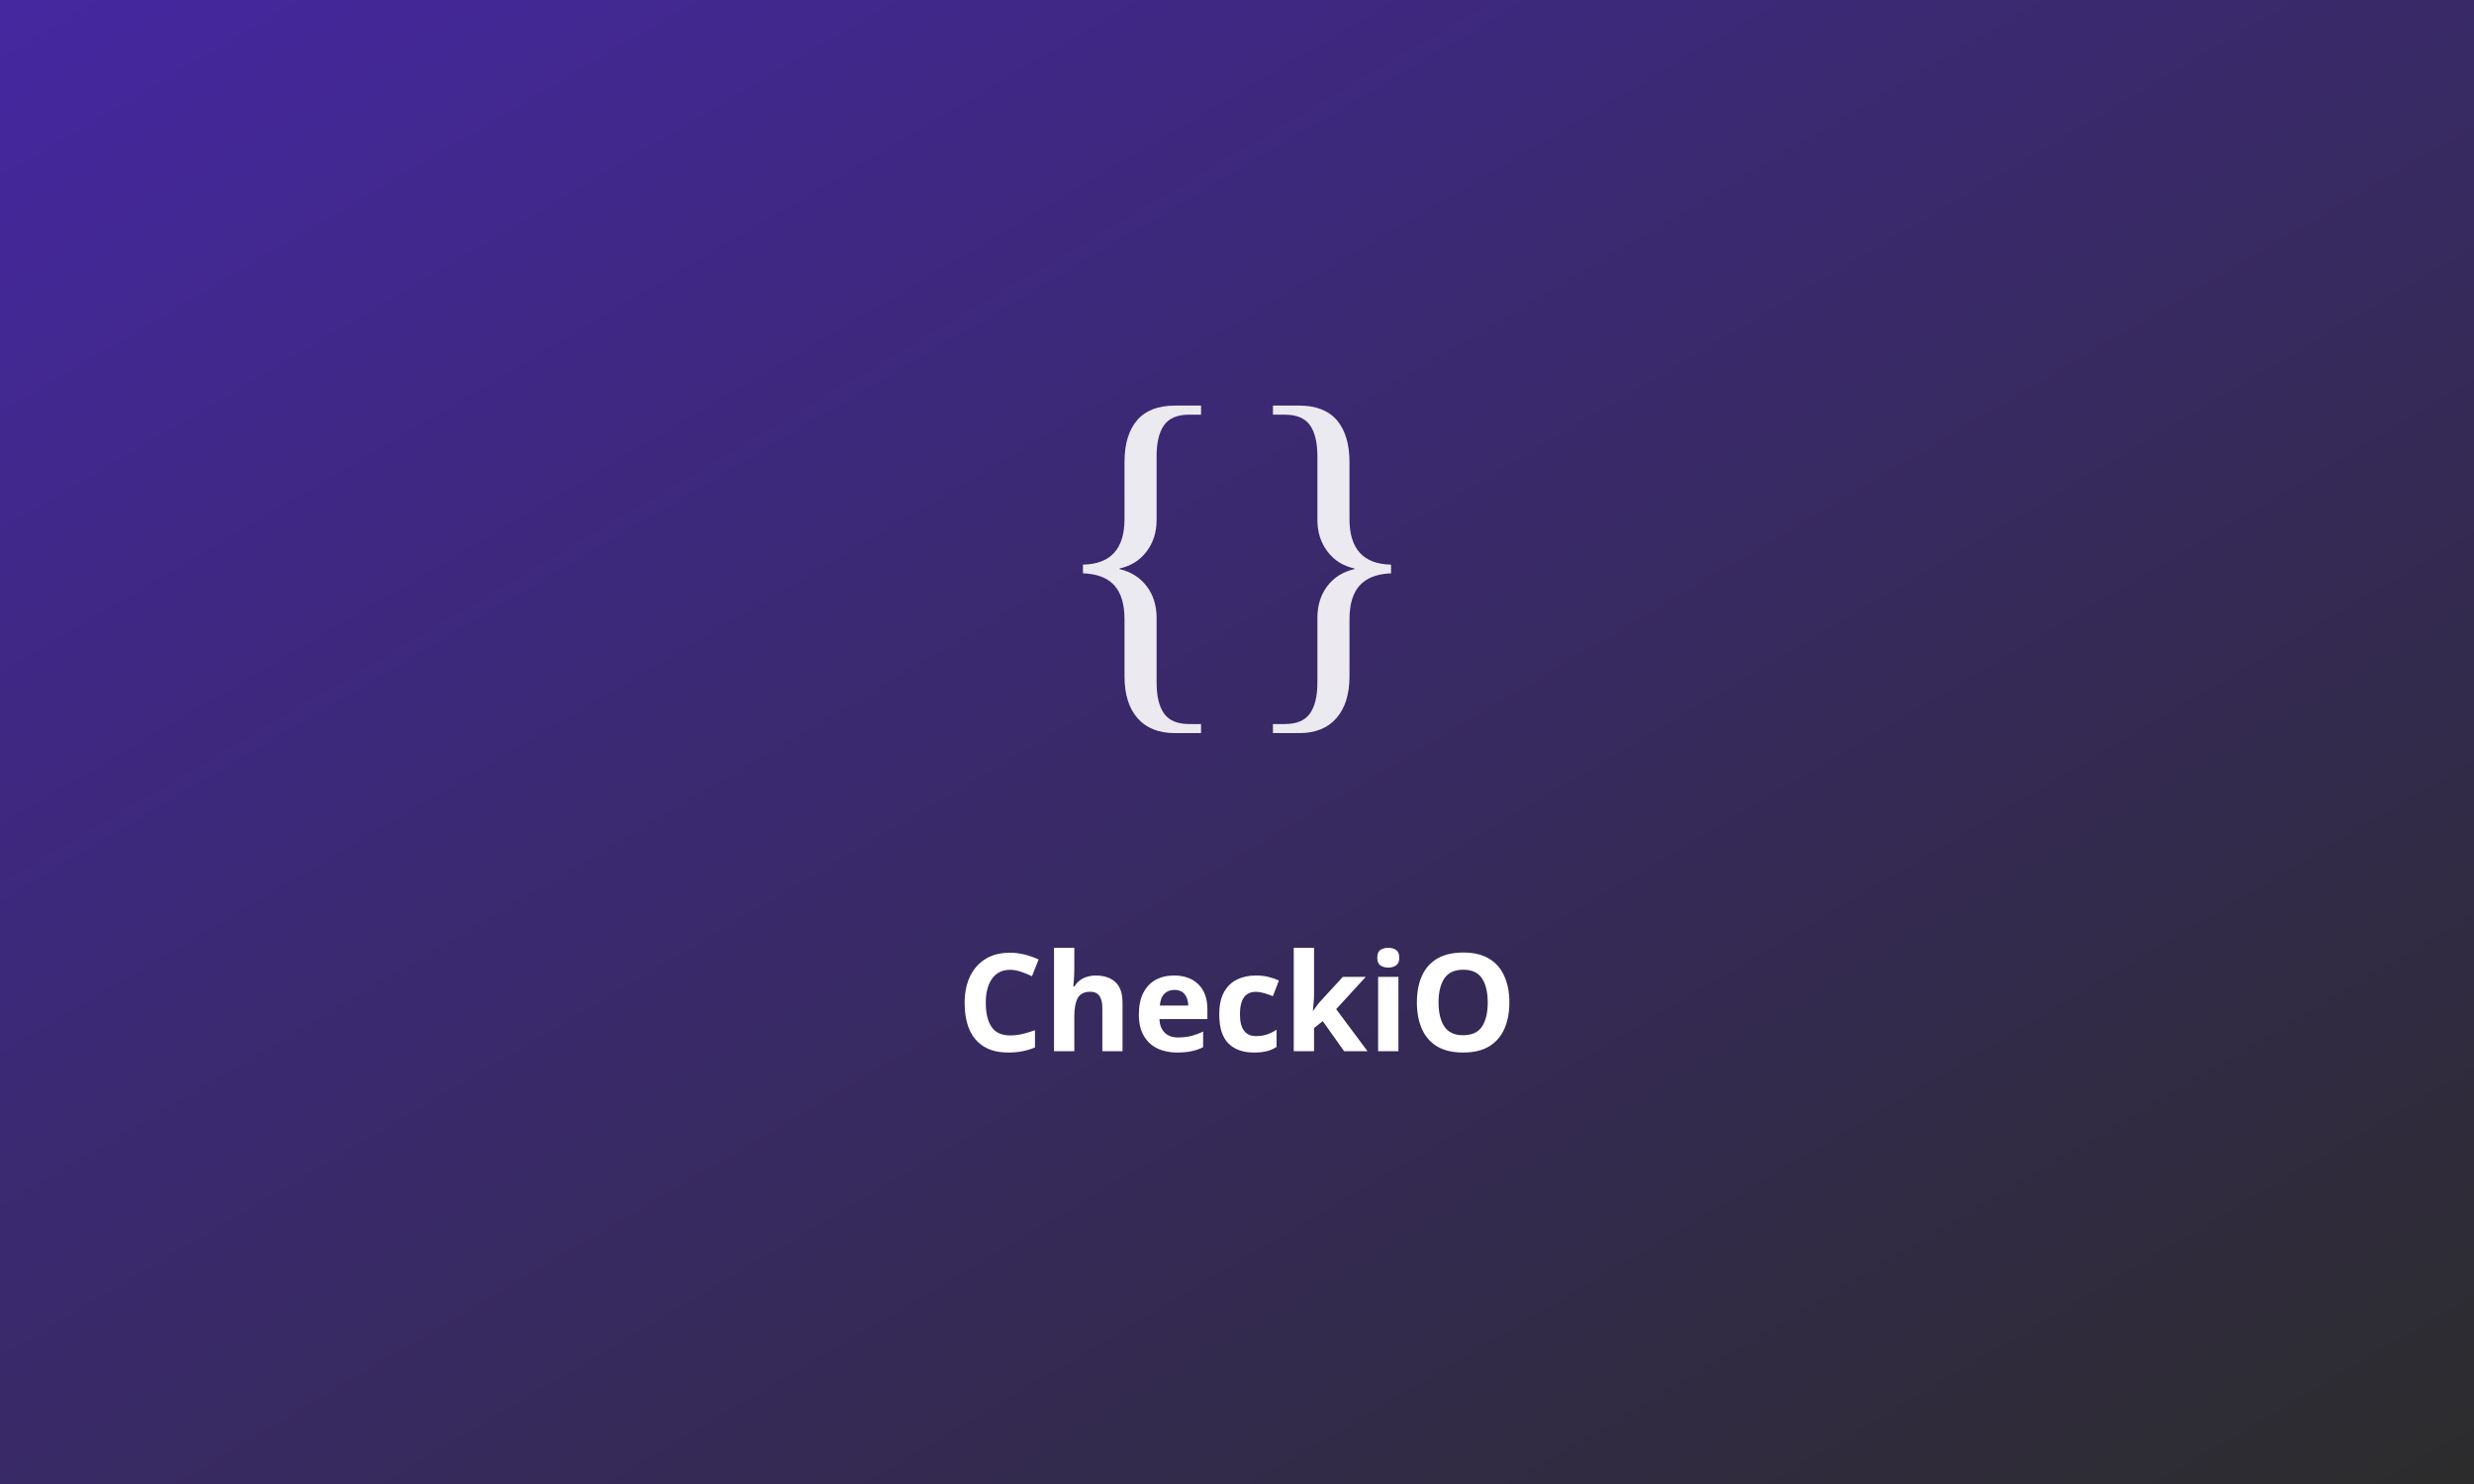
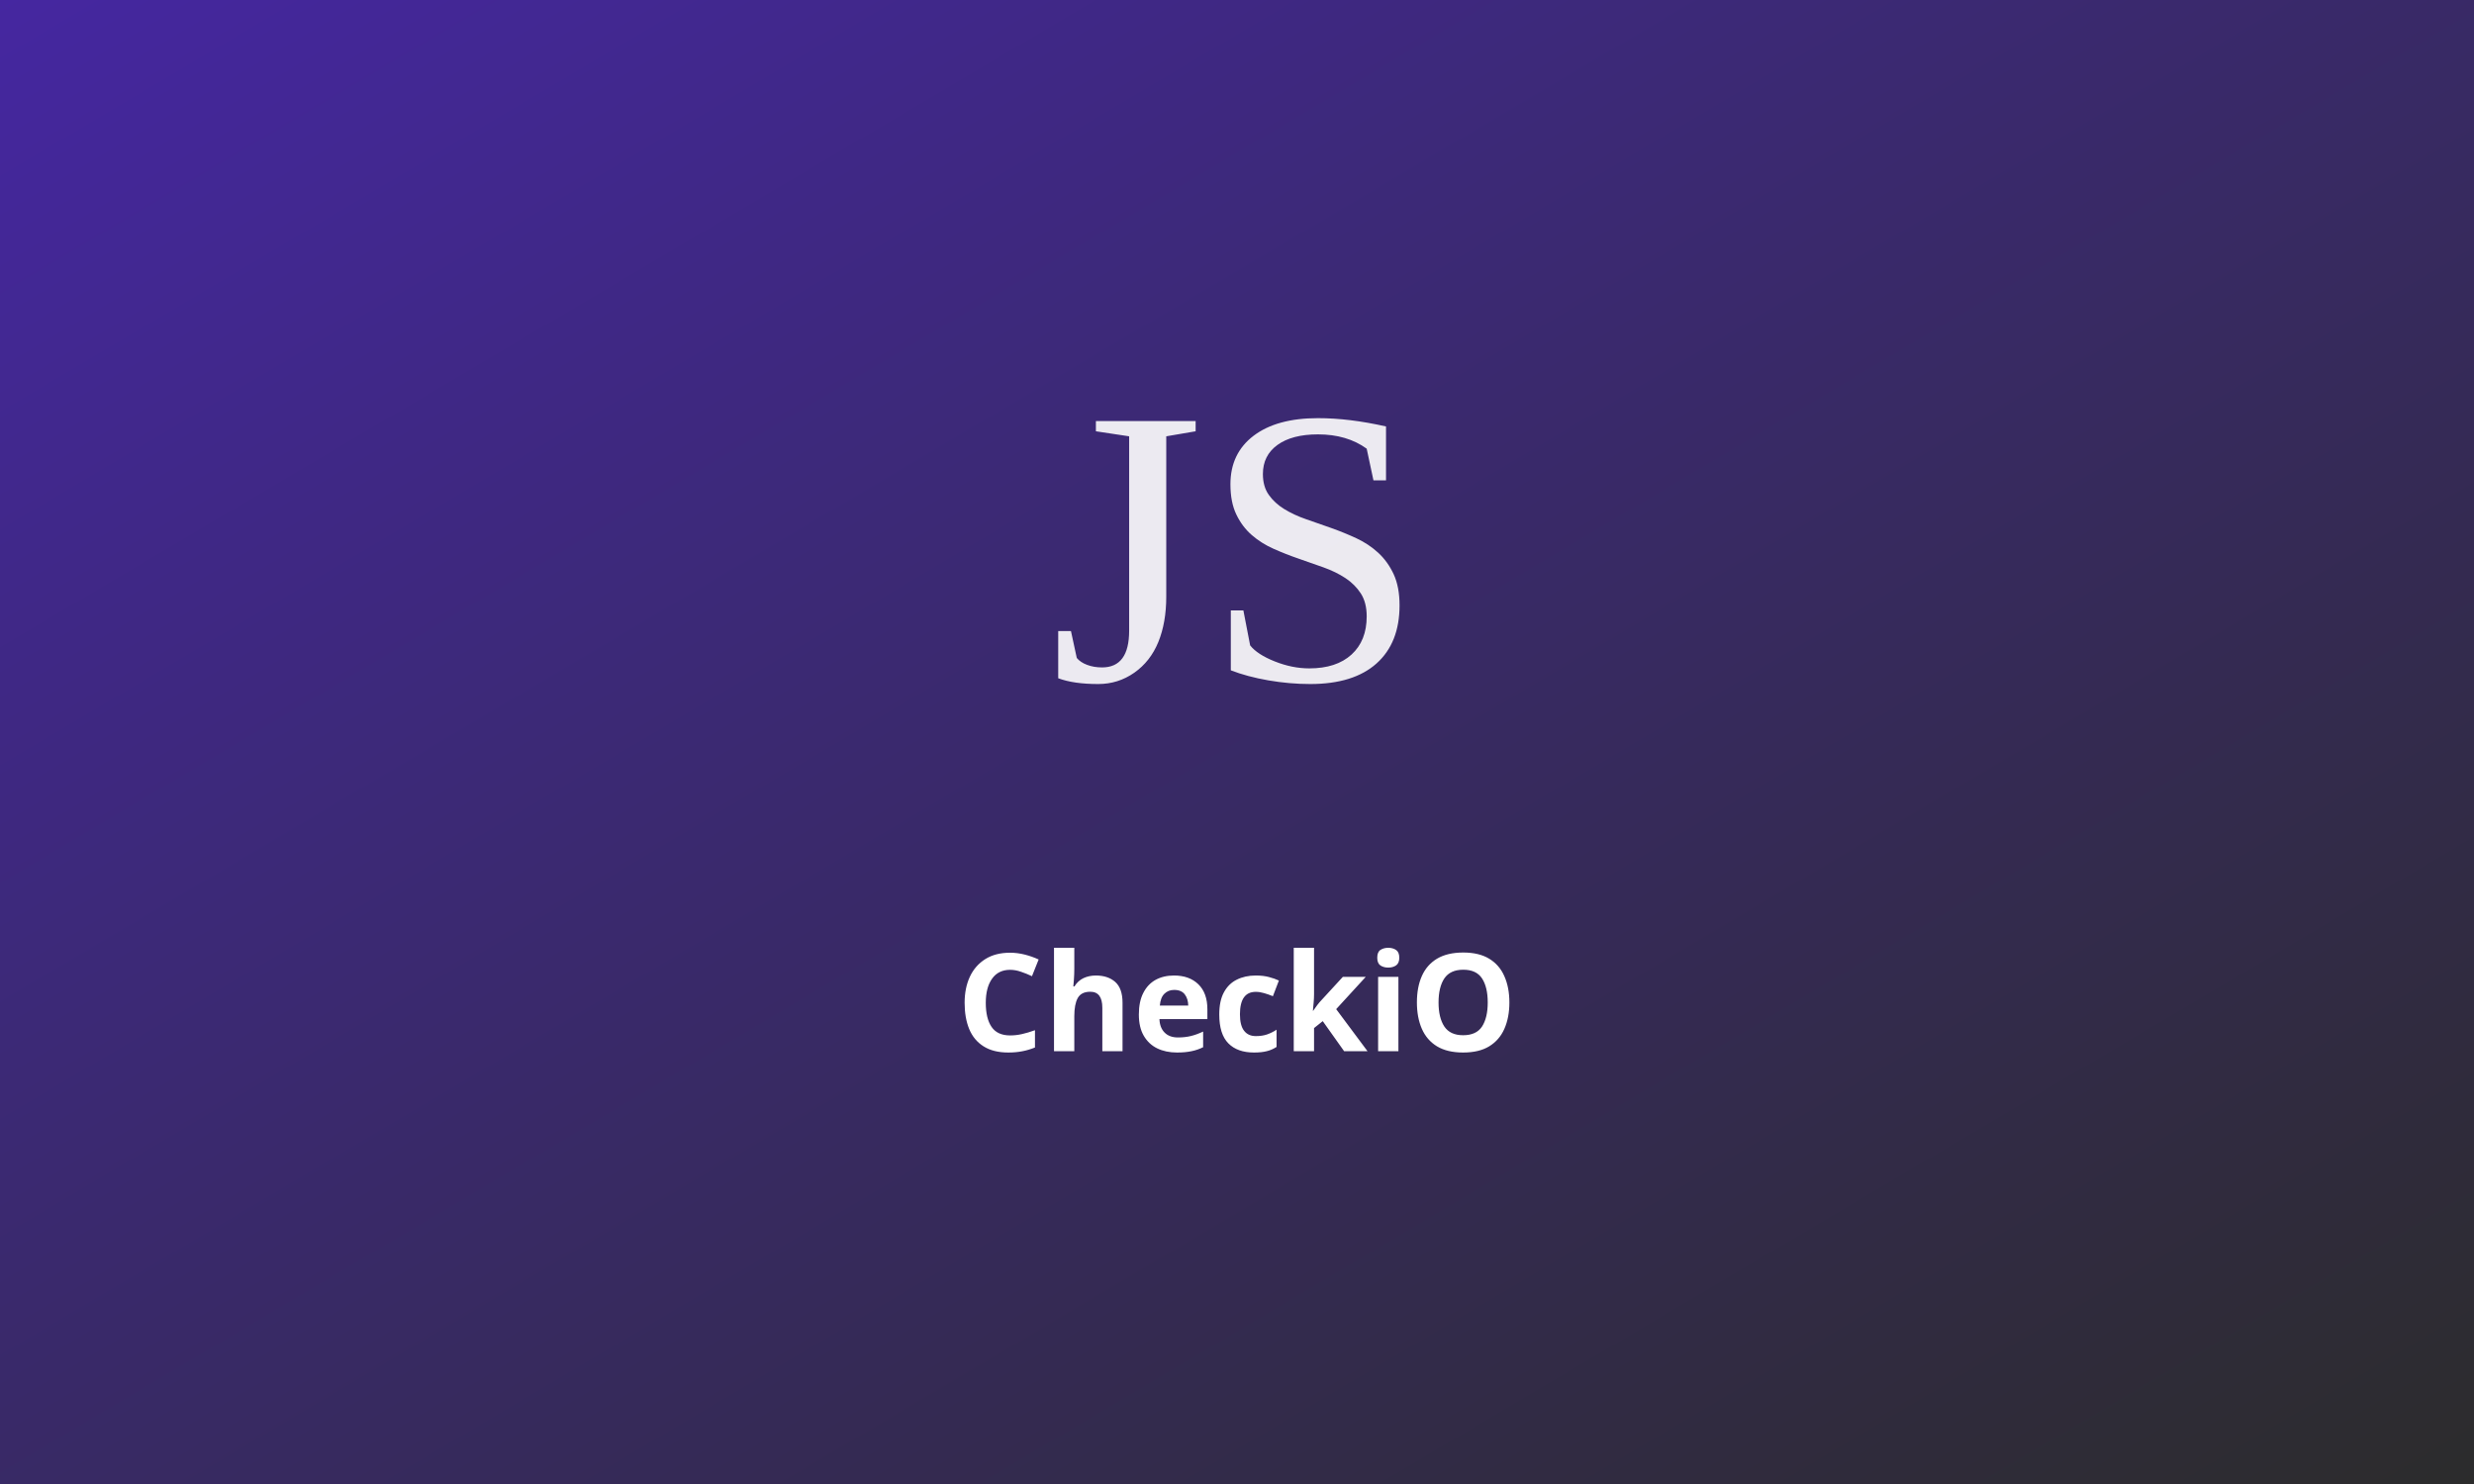
<svg xmlns="http://www.w3.org/2000/svg" width="400" height="240" viewBox="0 0 400 240">
  <defs>
    <linearGradient id="g" x1="0" y1="0" x2="1" y2="1">
      <stop offset="0%" stop-color="#4527a0" />
      <stop offset="100%" stop-color="#2c2c2c" />
    </linearGradient>
  </defs>
  <rect width="400" height="240" fill="url(#g)" />
-   <text x="200" y="110" font-size="64" text-anchor="middle" fill="#fff" opacity="0.9">{}</text>
+   <text x="200" y="110" font-size="64" text-anchor="middle" fill="#fff" opacity="0.9">JS</text>
  <text x="200" y="170" font-size="22" text-anchor="middle" fill="#fff" font-family="sans-serif" font-weight="bold">CheckiO</text>
</svg>
